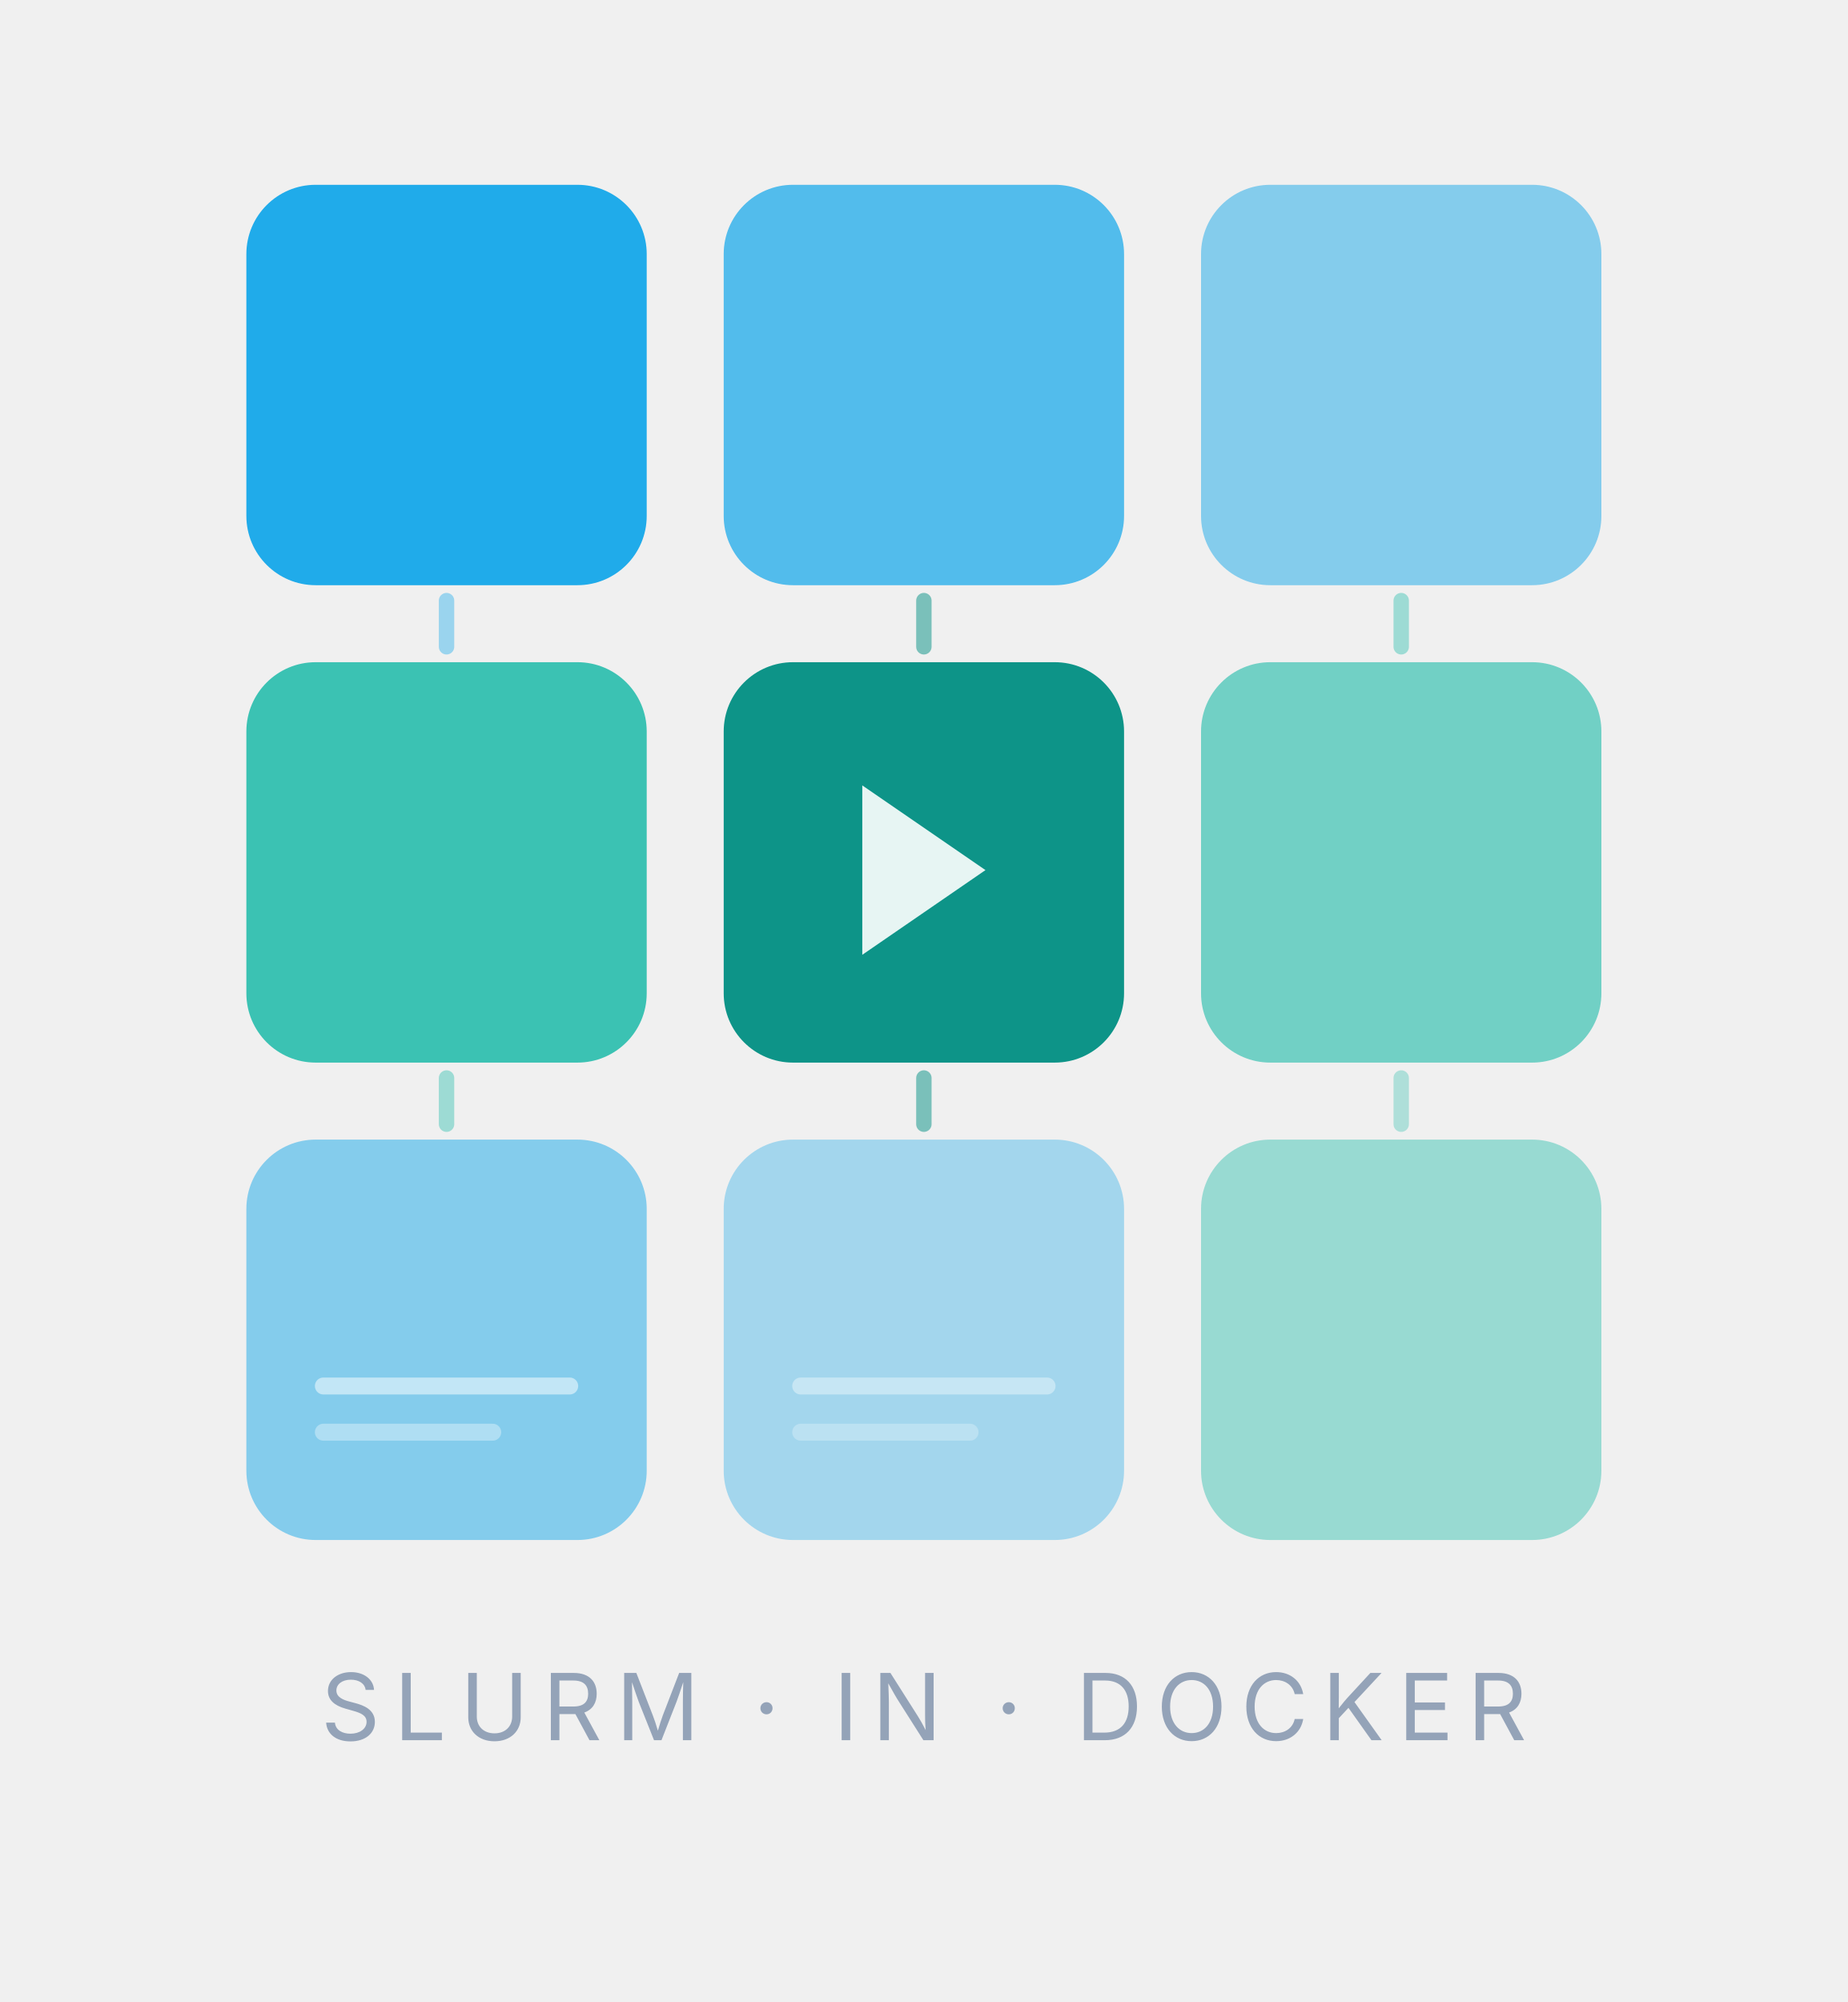
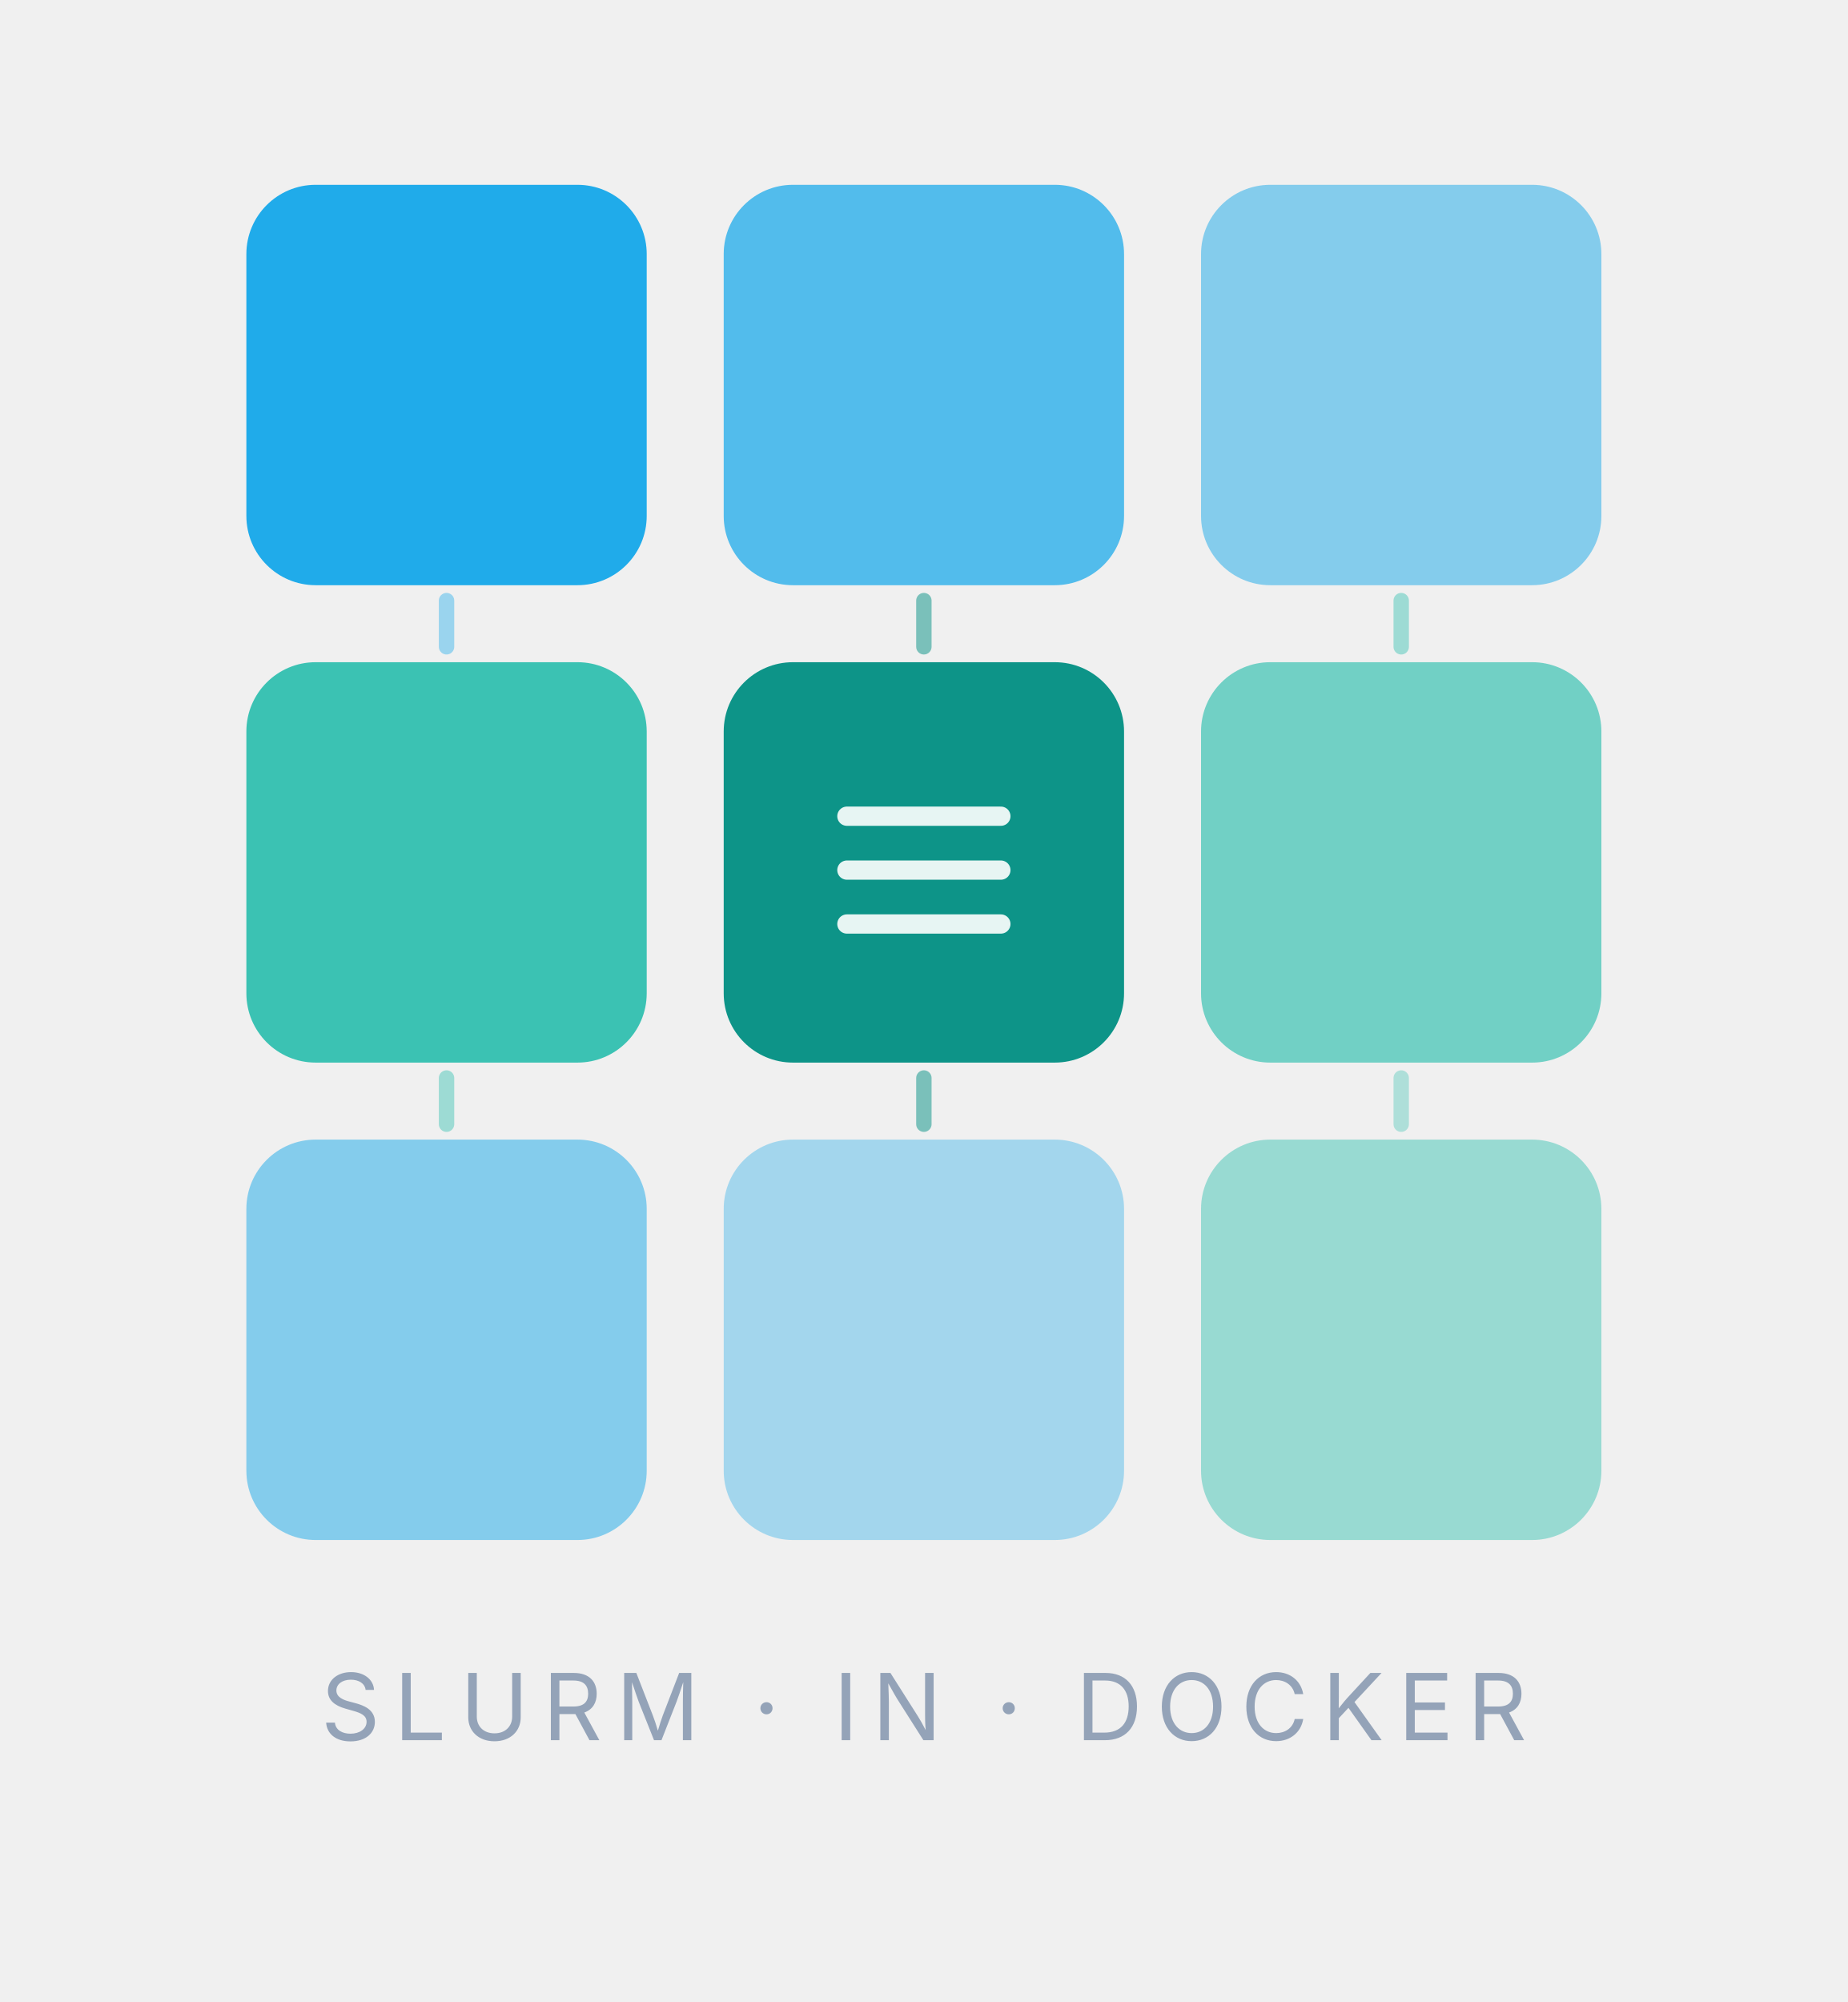
<svg xmlns="http://www.w3.org/2000/svg" viewBox="0 0 240 260" style="background:transparent">
  <defs>
    <style>
      .tagline {
        font-family: 'Inter', -apple-system, BlinkMacSystemFont, 'Segoe UI', Helvetica, Arial, sans-serif;
        font-weight: 400;
        font-size: 12px;
        letter-spacing: 1.8px;
        fill: #94A3B8;
        text-anchor: middle;
      }
    </style>
  </defs>
  <g transform="translate(32, 24)">
    <rect x="0" y="0" width="52" height="52" rx="9" fill="#0EA5E9" opacity=".92" />
    <rect x="62" y="0" width="52" height="52" rx="9" fill="#0EA5E9" opacity=".70" />
    <rect x="124" y="0" width="52" height="52" rx="9" fill="#0EA5E9" opacity=".48" />
    <rect x="0" y="62" width="52" height="52" rx="9" fill="#14B8A6" opacity=".82" />
    <rect x="62" y="62" width="52" height="52" rx="9" fill="#0D9488" />
-     <polygon points="80,78 80,100 96,89" fill="#fff" opacity=".90" />
+     <line x1="78" y1="82" x2="98" y2="82" stroke="#fff" stroke-width="2.5" opacity=".90" stroke-linecap="round" />
+     <line x1="78" y1="89" x2="98" y2="89" stroke="#fff" stroke-width="2.5" opacity=".90" stroke-linecap="round" />
+     <line x1="78" y1="96" x2="98" y2="96" stroke="#fff" stroke-width="2.5" opacity=".90" stroke-linecap="round" />
    <rect x="124" y="62" width="52" height="52" rx="9" fill="#14B8A6" opacity=".58" />
    <rect x="0" y="124" width="52" height="52" rx="9" fill="#0EA5E9" opacity=".48" />
    <rect x="62" y="124" width="52" height="52" rx="9" fill="#0EA5E9" opacity=".34" />
    <rect x="124" y="124" width="52" height="52" rx="9" fill="#14B8A6" opacity=".40" />
-     <line x1="10" y1="156" x2="42" y2="156" stroke="#fff" stroke-width="2.2" opacity=".50" stroke-linecap="round" />
-     <line x1="10" y1="162" x2="32" y2="162" stroke="#fff" stroke-width="2.2" opacity=".35" stroke-linecap="round" />
-     <line x1="72" y1="156" x2="104" y2="156" stroke="#fff" stroke-width="2.2" opacity=".38" stroke-linecap="round" />
-     <line x1="72" y1="162" x2="94" y2="162" stroke="#fff" stroke-width="2.2" opacity=".26" stroke-linecap="round" />
    <line x1="26" y1="54" x2="26" y2="60" stroke="#0EA5E9" stroke-width="2" opacity=".38" stroke-linecap="round" />
    <line x1="88" y1="54" x2="88" y2="60" stroke="#0D9488" stroke-width="2" opacity=".52" stroke-linecap="round" />
    <line x1="150" y1="54" x2="150" y2="60" stroke="#14B8A6" stroke-width="2" opacity=".38" stroke-linecap="round" />
    <line x1="26" y1="116" x2="26" y2="122" stroke="#14B8A6" stroke-width="2" opacity=".38" stroke-linecap="round" />
    <line x1="88" y1="116" x2="88" y2="122" stroke="#0D9488" stroke-width="2" opacity=".52" stroke-linecap="round" />
    <line x1="150" y1="116" x2="150" y2="122" stroke="#14B8A6" stroke-width="2" opacity=".30" stroke-linecap="round" />
    <text x="88" y="202" class="tagline">SLURM · IN · DOCKER</text>
  </g>
</svg>
